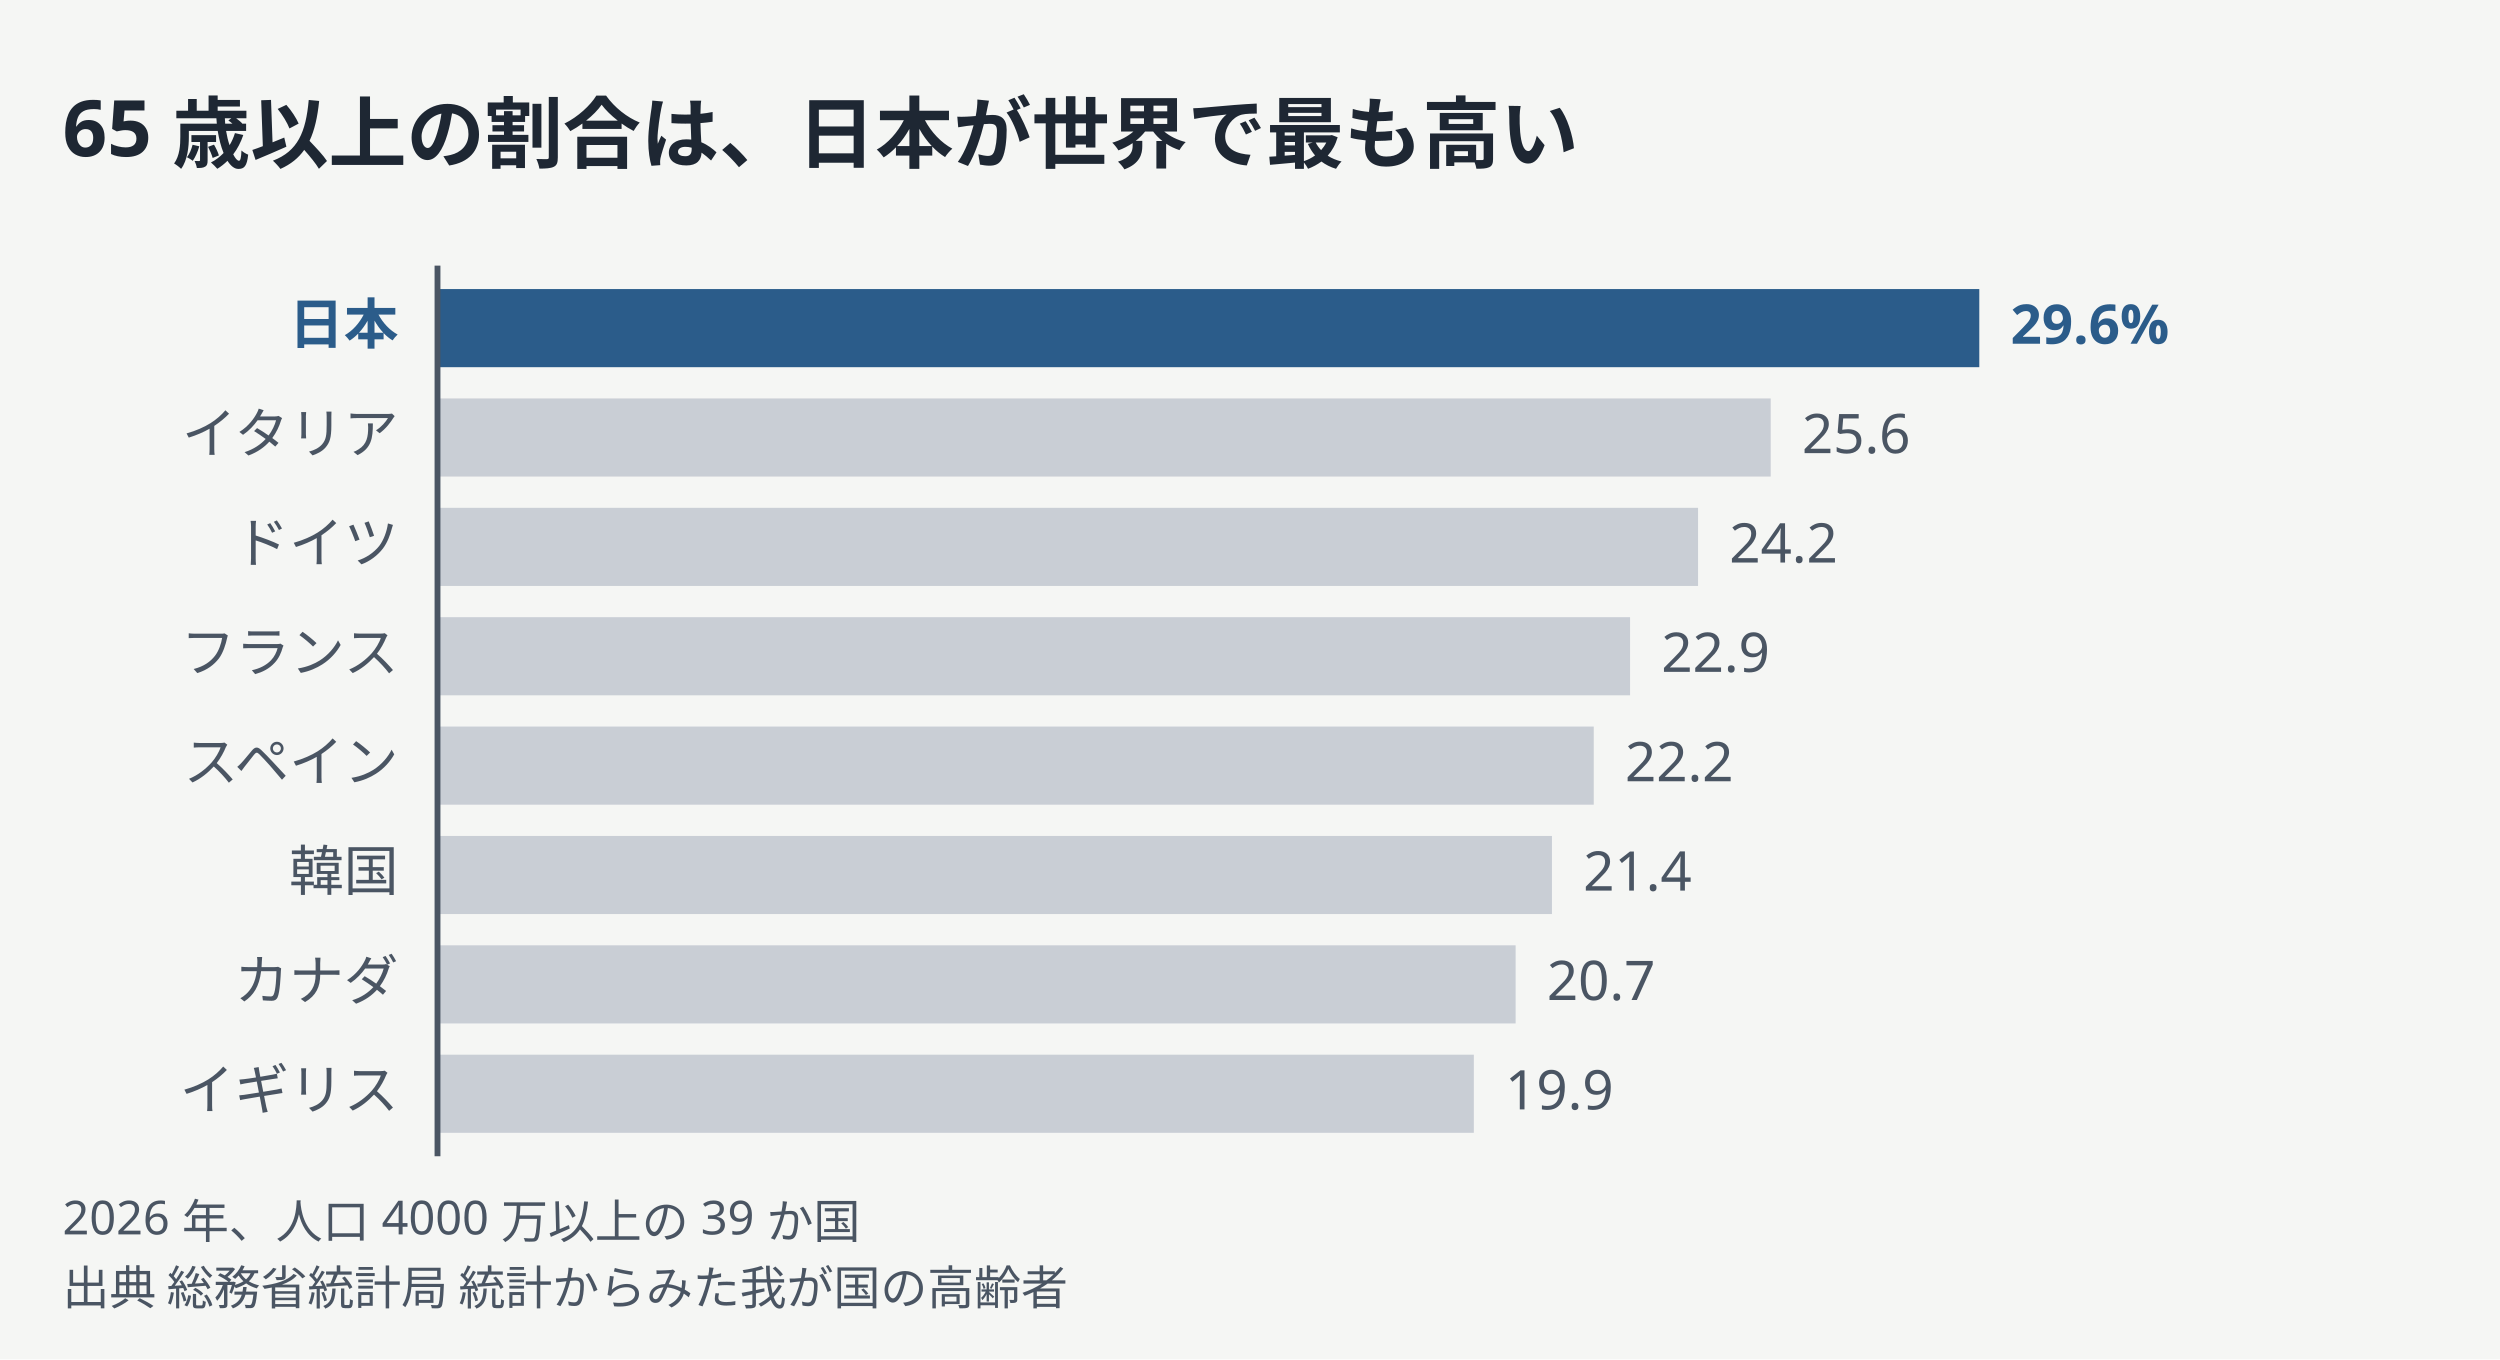
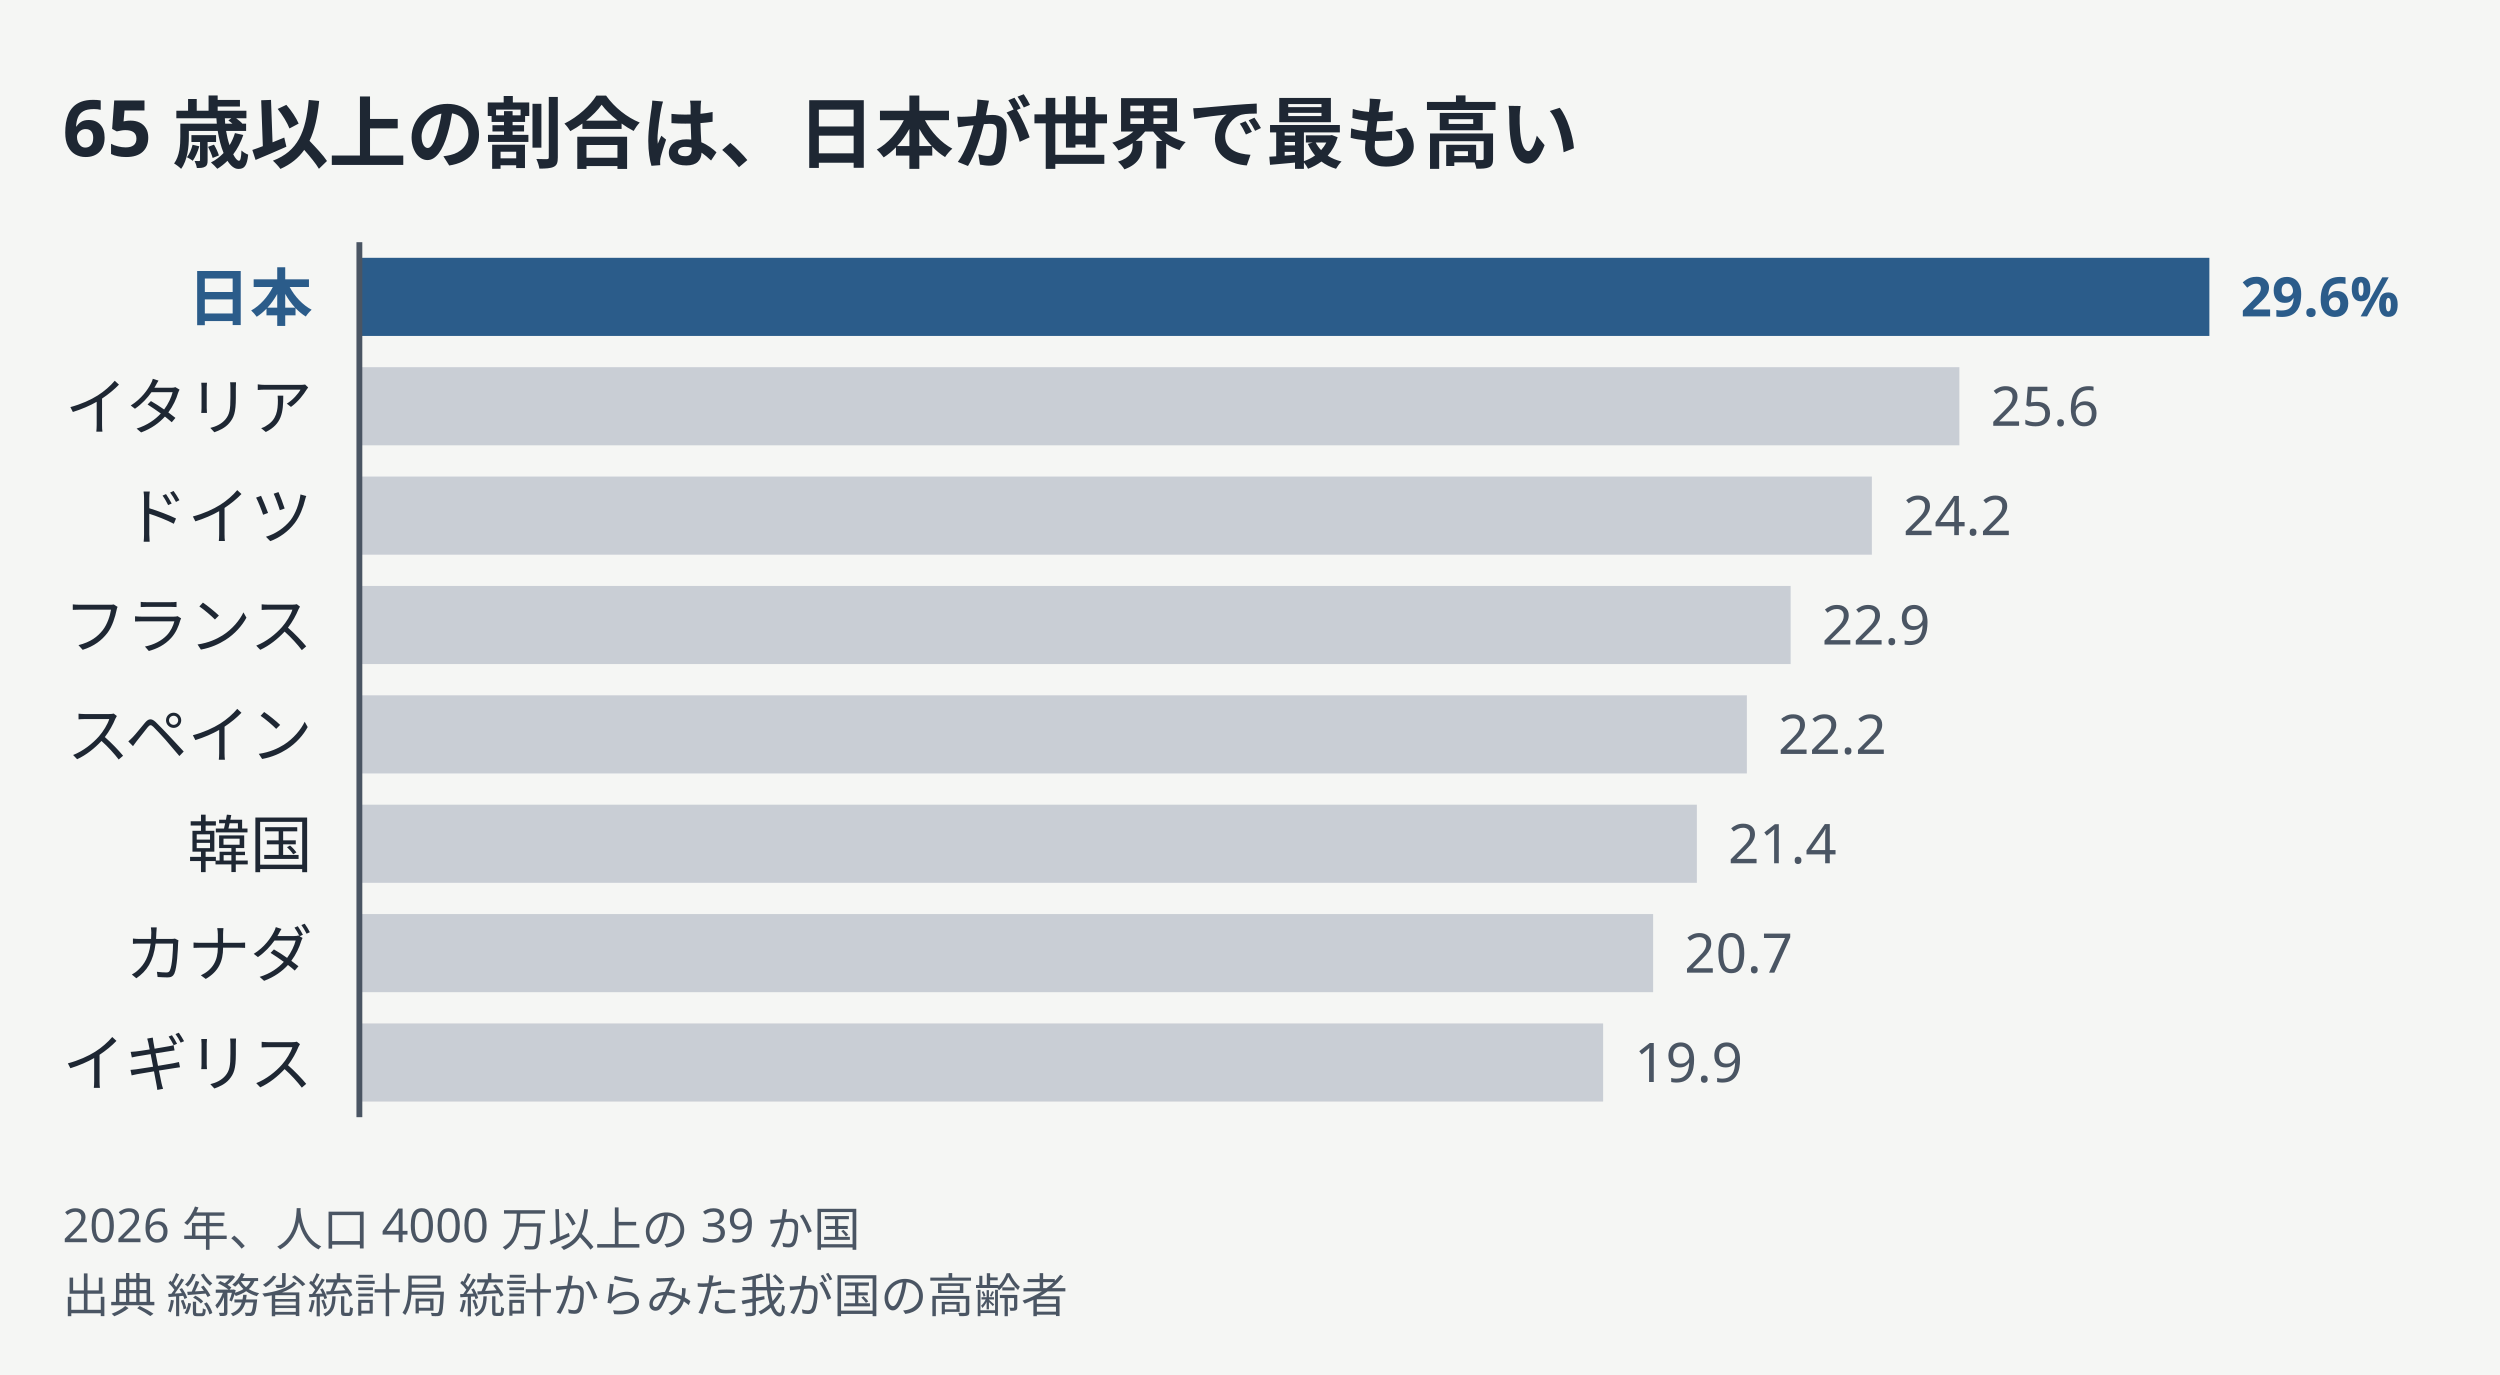
- <svg xmlns="http://www.w3.org/2000/svg" viewBox="0 0 640 348" width="640" height="348" font-family="'BIZ UDPGothic','Yu Gothic UI','Meiryo','Hiragino Sans','Noto Sans JP',sans-serif">
-   <rect x="0" y="0" width="640" height="348" fill="#f5f6f4" />
+ <svg xmlns="http://www.w3.org/2000/svg" viewBox="0 0 640 352" width="640" height="352" font-family="'BIZ UDPGothic','Yu Gothic UI','Meiryo','Hiragino Sans','Noto Sans JP',sans-serif">
+   <rect x="0" y="0" width="640" height="352" fill="#f5f6f4" />
  <style>
    .title { font-size: 20px; font-weight: 700; fill: #1e2733; }
    .h { font-size: 16px; font-weight: 700; fill: #1e2733; }
    .t { font-size: 16px; fill: #1e2733; }
    .s { font-size: 14px; fill: #4a5563; }
+     .hp { font-size: 16px; font-weight: 700; fill: #2b5c8a; }
    .p { font-size: 14px; font-weight: 700; fill: #2b5c8a; }
    .o { font-size: 14px; font-weight: 700; fill: #9a4a14; }
    .src { font-size: 12px; fill: #4a5563; }
  </style>
  <text x="16" y="40" class="title">65 歳以上の割合は、日本が世界で最も高い</text>
-   <text x="102" y="88" class="p" text-anchor="end">日本</text>
-   <rect x="112" y="74" width="394.7" height="20" fill="#2b5c8a" />
-   <text x="514.7" y="88" class="p">29.6%</text>
-   <text x="102" y="116" class="s" text-anchor="end">イタリア</text>
-   <rect x="112" y="102" width="341.3" height="20" fill="#c9ced5" />
-   <text x="461.3" y="116" class="s">25.6</text>
-   <text x="102" y="144" class="s" text-anchor="end">ドイツ</text>
-   <rect x="112" y="130" width="322.7" height="20" fill="#c9ced5" />
-   <text x="442.7" y="144" class="s">24.2</text>
-   <text x="102" y="172" class="s" text-anchor="end">フランス</text>
-   <rect x="112" y="158" width="305.3" height="20" fill="#c9ced5" />
-   <text x="425.3" y="172" class="s">22.9</text>
-   <text x="102" y="200" class="s" text-anchor="end">スペイン</text>
-   <rect x="112" y="186" width="296.0" height="20" fill="#c9ced5" />
-   <text x="416.0" y="200" class="s">22.2</text>
-   <text x="102" y="228" class="s" text-anchor="end">韓国</text>
-   <rect x="112" y="214" width="285.3" height="20" fill="#c9ced5" />
-   <text x="405.3" y="228" class="s">21.4</text>
-   <text x="102" y="256" class="s" text-anchor="end">カナダ</text>
-   <rect x="112" y="242" width="276.0" height="20" fill="#c9ced5" />
-   <text x="396.0" y="256" class="s">20.7</text>
-   <text x="102" y="284" class="s" text-anchor="end">イギリス</text>
-   <rect x="112" y="270" width="265.3" height="20" fill="#c9ced5" />
-   <text x="385.3" y="284" class="s">19.9</text>
-   <path d="M112,68 V296" stroke="#4a5563" stroke-width="1.5" />
-   <text x="16" y="316" class="src">2026 年、人口 4000 万以上の 39 か国</text>
-   <text x="16" y="334" class="src">出典 総務省統計局 統計からみた我が国の高齢者</text>
+   <text x="80" y="82" class="hp" text-anchor="end">日本</text>
+   <rect x="92" y="66" width="473.6" height="20" fill="#2b5c8a" />
+   <text x="573.6" y="81" class="p">29.6%</text>
+   <text x="80" y="110" class="t" text-anchor="end">イタリア</text>
+   <rect x="92" y="94" width="409.6" height="20" fill="#c9ced5" />
+   <text x="509.6" y="109" class="s">25.6</text>
+   <text x="80" y="138" class="t" text-anchor="end">ドイツ</text>
+   <rect x="92" y="122" width="387.2" height="20" fill="#c9ced5" />
+   <text x="487.2" y="137" class="s">24.2</text>
+   <text x="80" y="166" class="t" text-anchor="end">フランス</text>
+   <rect x="92" y="150" width="366.4" height="20" fill="#c9ced5" />
+   <text x="466.4" y="165" class="s">22.9</text>
+   <text x="80" y="194" class="t" text-anchor="end">スペイン</text>
+   <rect x="92" y="178" width="355.2" height="20" fill="#c9ced5" />
+   <text x="455.2" y="193" class="s">22.2</text>
+   <text x="80" y="222" class="t" text-anchor="end">韓国</text>
+   <rect x="92" y="206" width="342.4" height="20" fill="#c9ced5" />
+   <text x="442.4" y="221" class="s">21.4</text>
+   <text x="80" y="250" class="t" text-anchor="end">カナダ</text>
+   <rect x="92" y="234" width="331.2" height="20" fill="#c9ced5" />
+   <text x="431.2" y="249" class="s">20.7</text>
+   <text x="80" y="278" class="t" text-anchor="end">イギリス</text>
+   <rect x="92" y="262" width="318.4" height="20" fill="#c9ced5" />
+   <text x="418.4" y="277" class="s">19.9</text>
+   <path d="M92,62 V286" stroke="#4a5563" stroke-width="1.5" />
+   <text x="16" y="318" class="src">2026 年、人口 4000 万以上の 39 か国</text>
+   <text x="16" y="336" class="src">出典 総務省統計局 統計からみた我が国の高齢者</text>
</svg>
